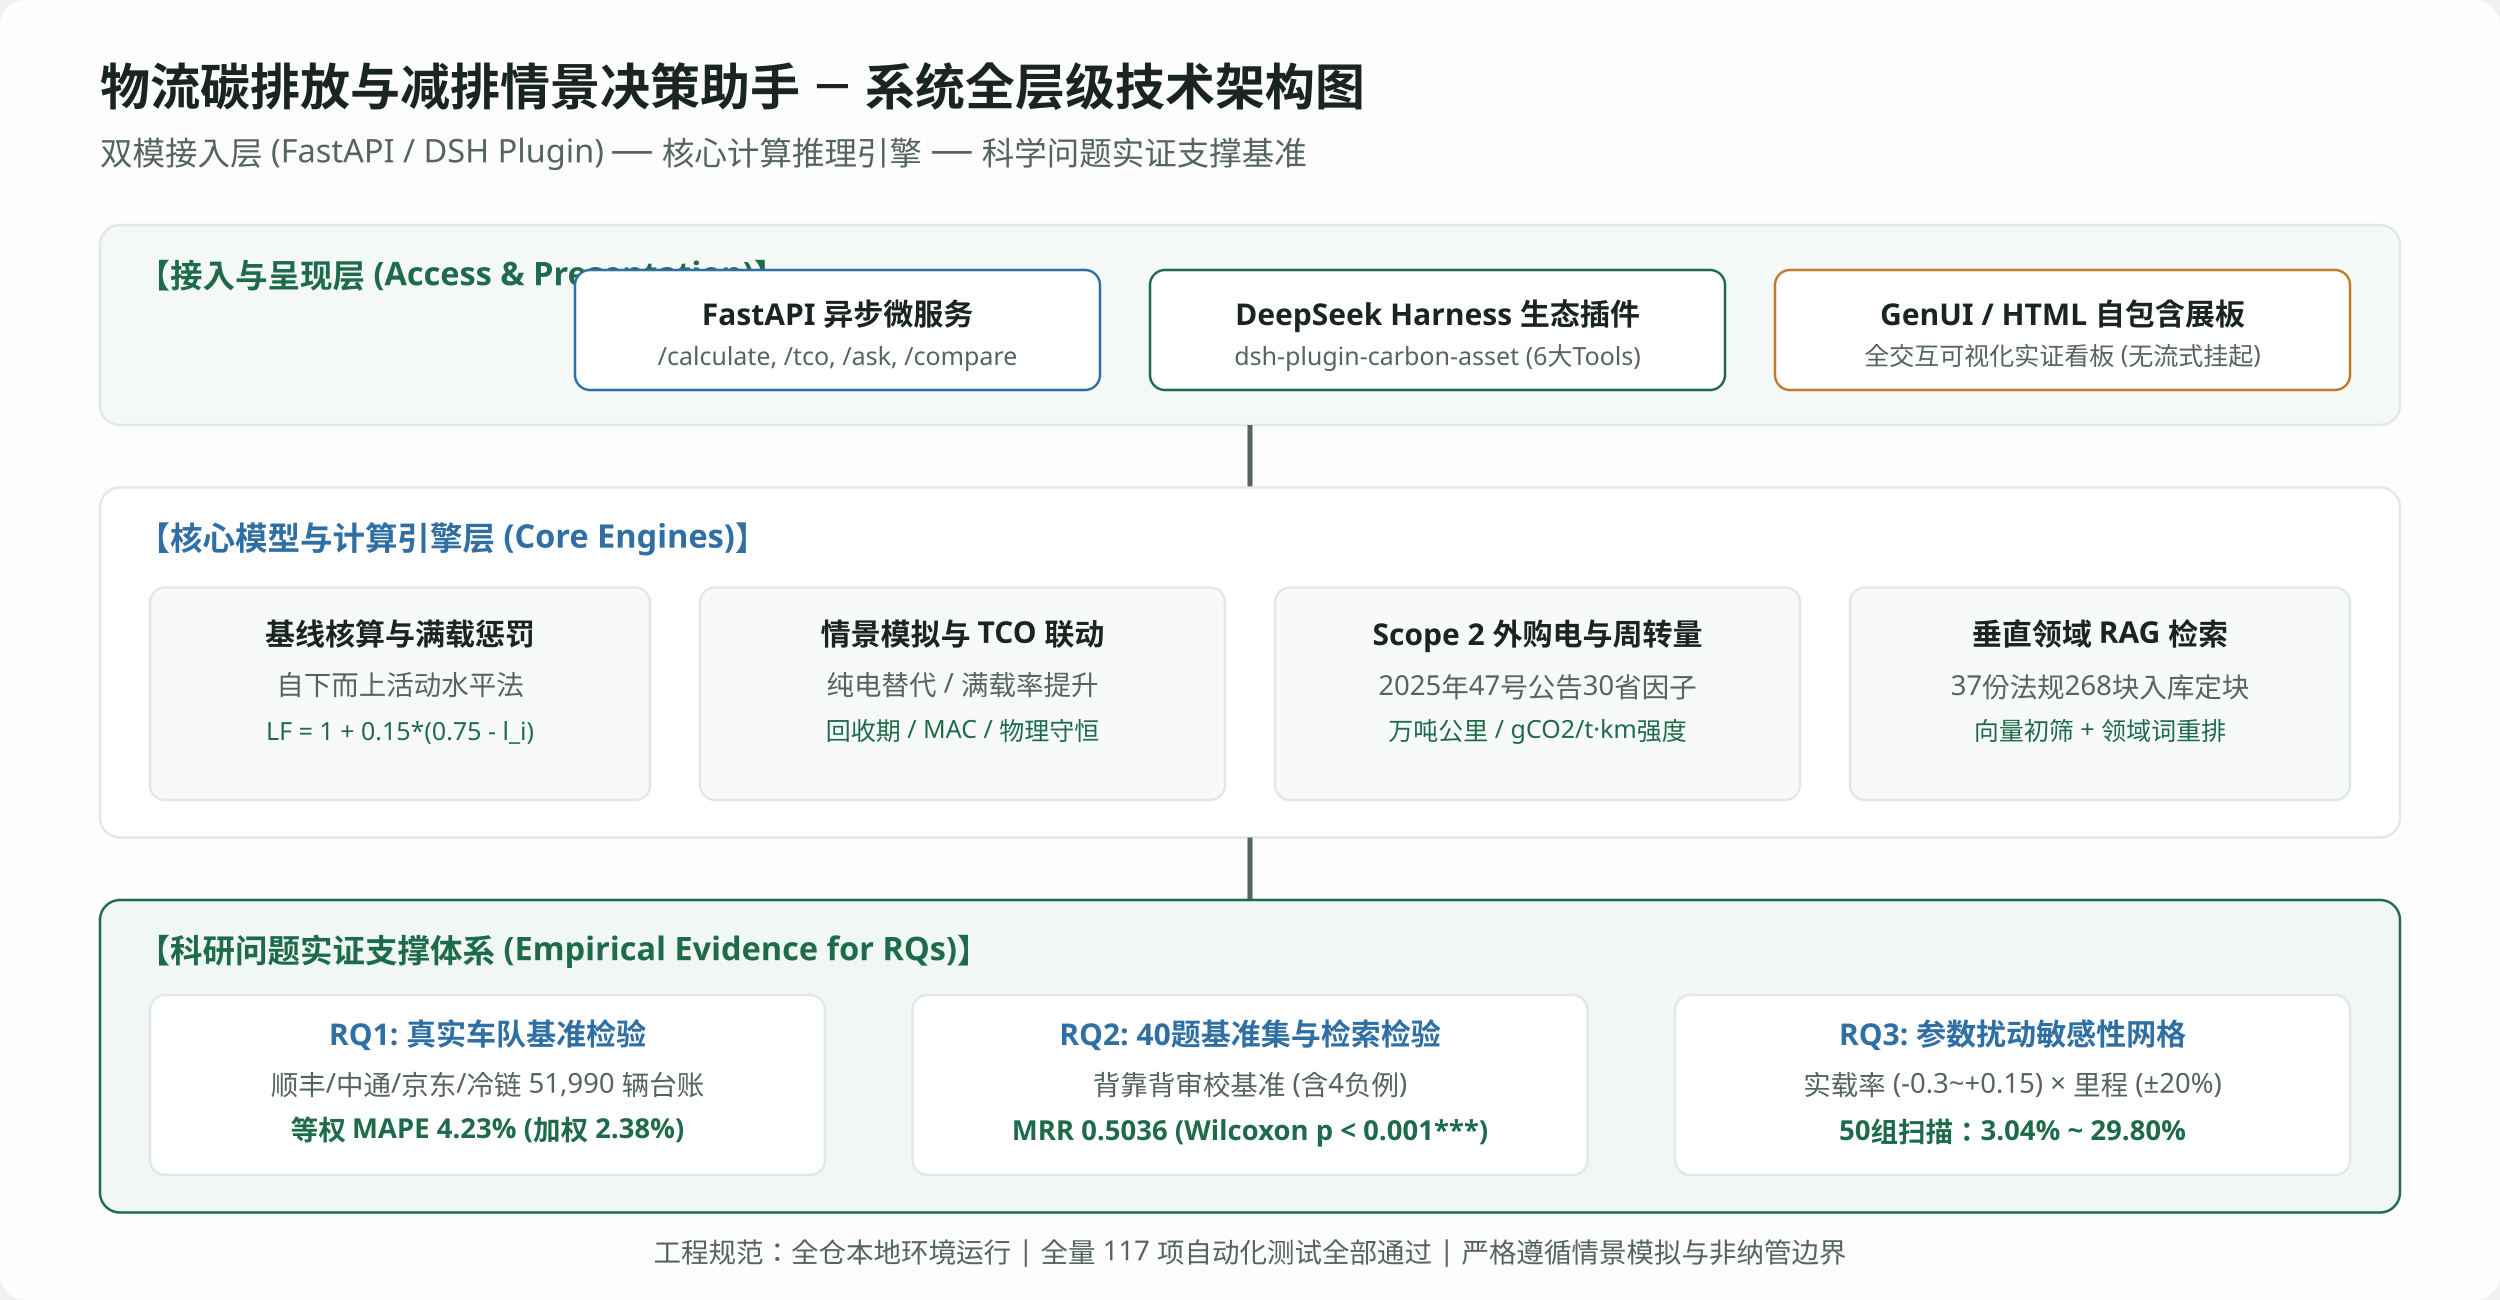
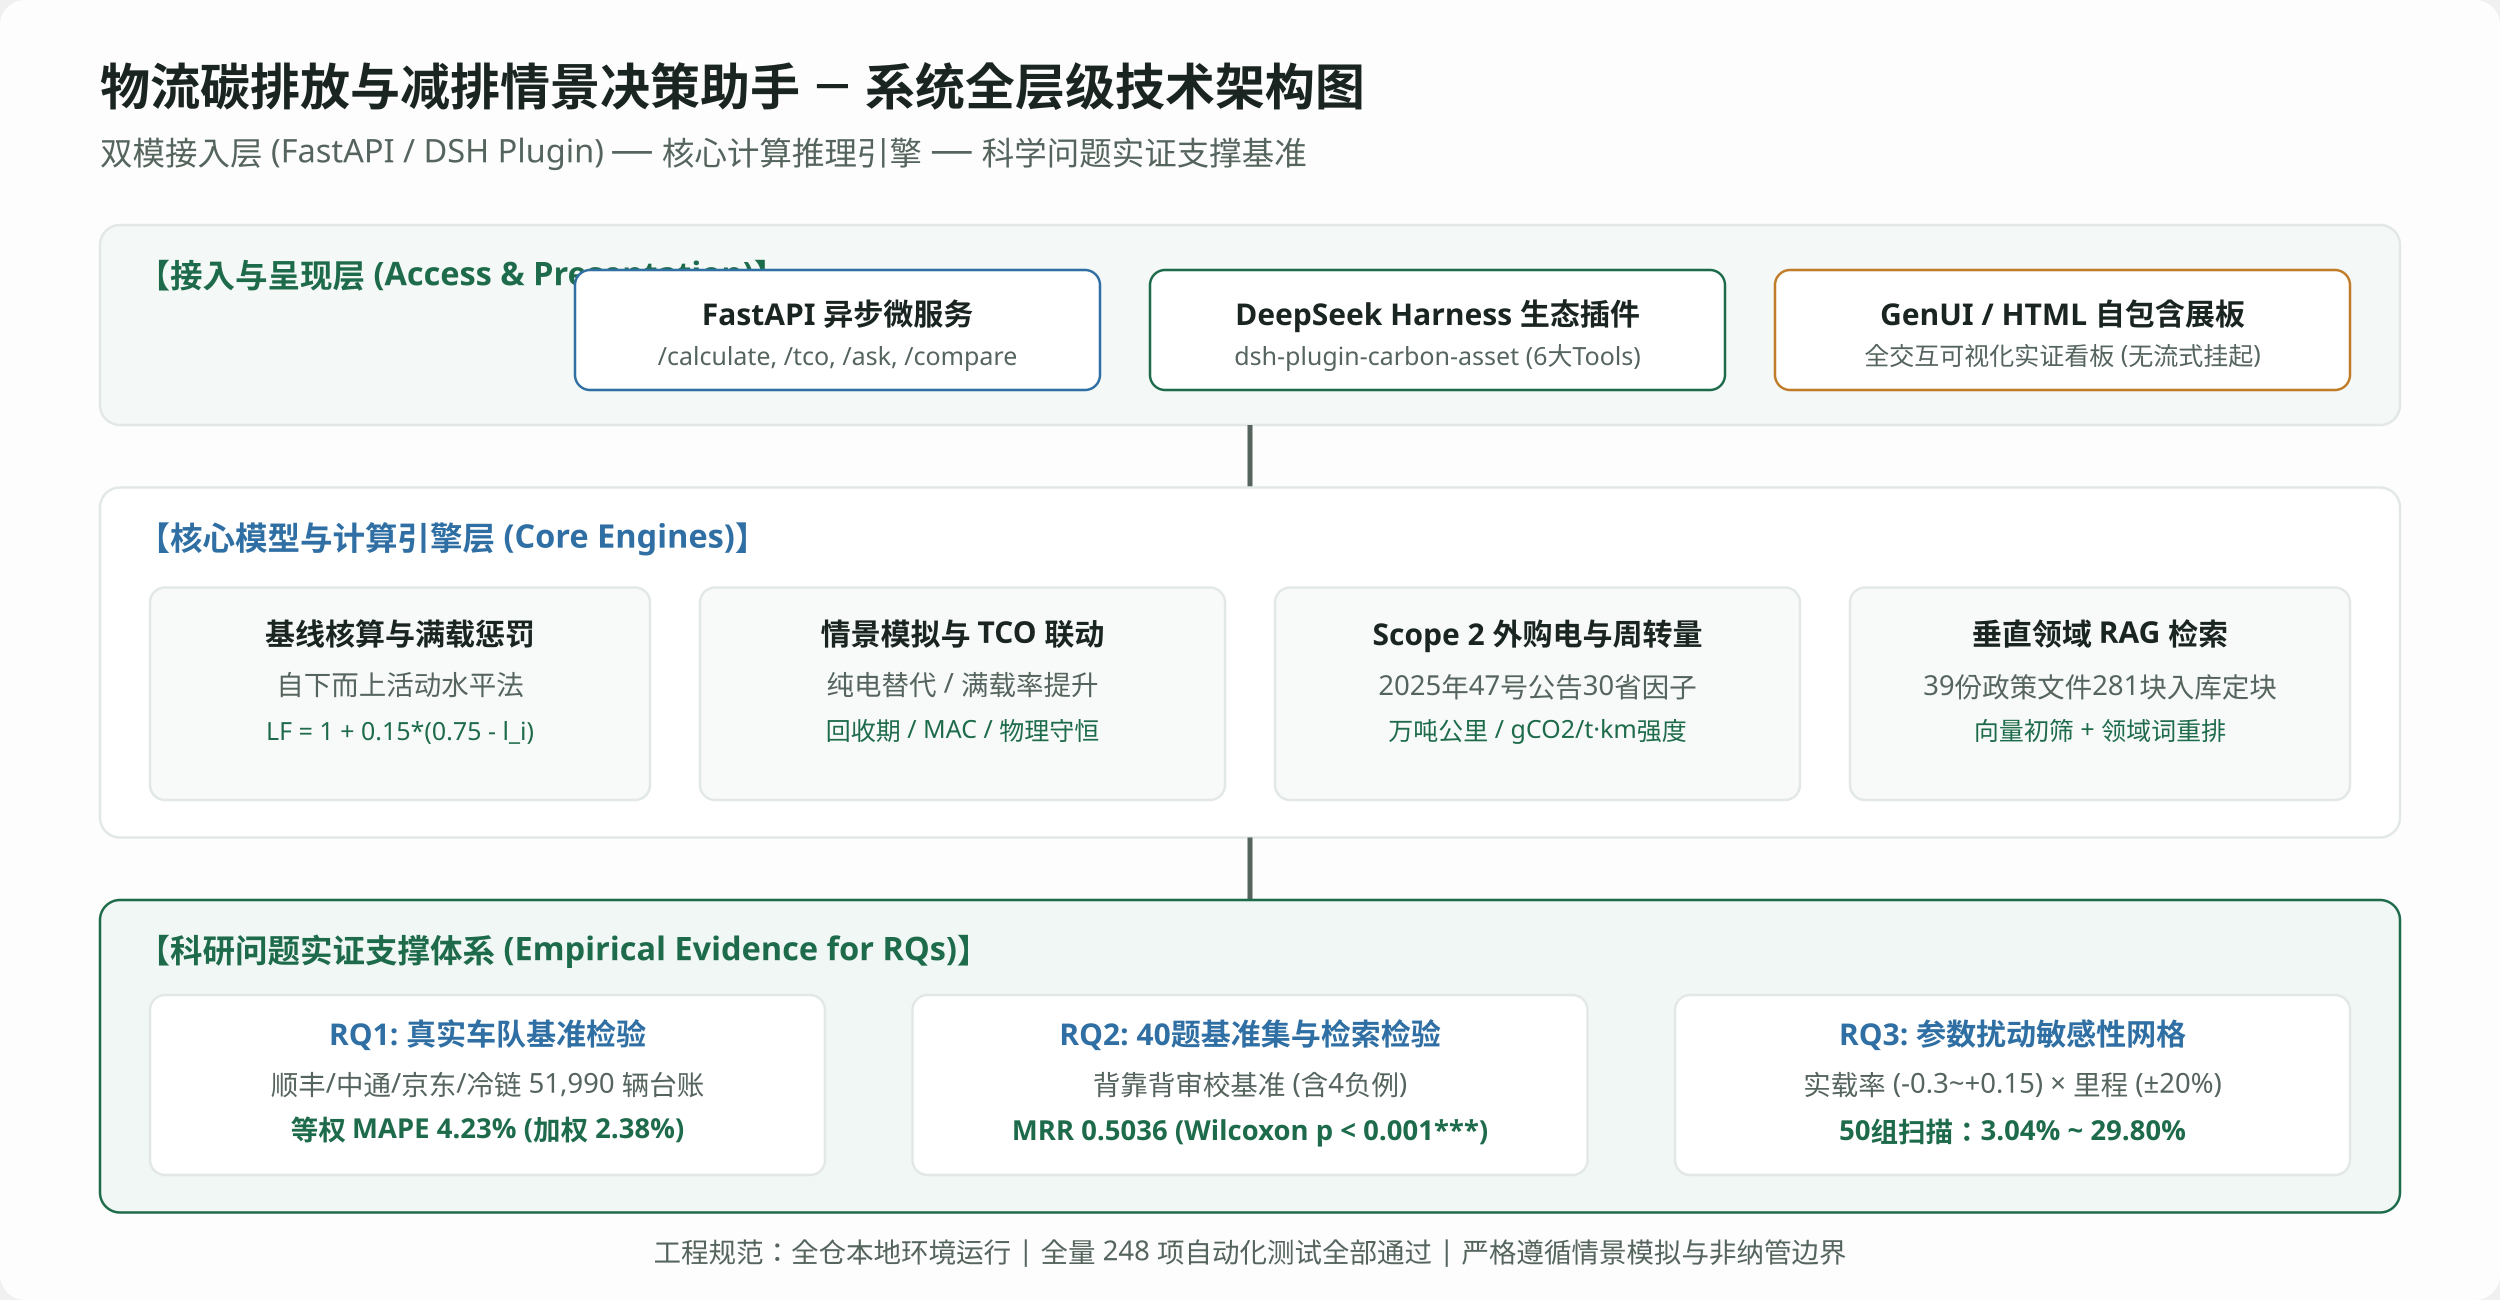
<svg xmlns="http://www.w3.org/2000/svg" viewBox="0 0 1000 520" width="100%" height="100%" style="background:#ffffff; font-family:'Segoe UI', 'PingFang SC', 'Microsoft YaHei', sans-serif;">
  <rect width="1000" height="520" fill="#fcfdfc" rx="10" />
  <text x="40" y="42" font-size="20" font-weight="bold" fill="#1a2521">物流碳排放与减排情景决策助手 ─ 系统全层级技术架构图</text>
  <text x="40" y="66" font-size="13" fill="#55645d">双模接入层 (FastAPI / DSH Plugin) ── 核心计算推理引擎 ── 科学问题实证支撑基准</text>
  <rect x="40" y="90" width="920" height="80" fill="#f4f8f6" stroke="#e2e8e5" rx="8" />
  <text x="55" y="115" font-size="13" font-weight="bold" fill="#1e6b4b">【接入与呈现层 (Access &amp; Presentation)】</text>
  <rect x="230" y="108" width="210" height="48" fill="#ffffff" stroke="#2f6fa3" rx="6" />
  <text x="335" y="130" font-size="12" font-weight="600" fill="#1a2521" text-anchor="middle">FastAPI 异步微服务</text>
  <text x="335" y="146" font-size="10" fill="#55645d" text-anchor="middle">/calculate, /tco, /ask, /compare</text>
  <rect x="460" y="108" width="230" height="48" fill="#ffffff" stroke="#1e6b4b" rx="6" />
  <text x="575" y="130" font-size="12" font-weight="600" fill="#1a2521" text-anchor="middle">DeepSeek Harness 生态插件</text>
  <text x="575" y="146" font-size="10" fill="#55645d" text-anchor="middle">dsh-plugin-carbon-asset (6大Tools)</text>
  <rect x="710" y="108" width="230" height="48" fill="#ffffff" stroke="#c07c2a" rx="6" />
  <text x="825" y="130" font-size="12" font-weight="600" fill="#1a2521" text-anchor="middle">GenUI / HTML 自包含展板</text>
  <text x="825" y="146" font-size="10" fill="#55645d" text-anchor="middle">全交互可视化实证看板 (无流式挂起)</text>
  <line x1="500" y1="170" x2="500" y2="195" stroke="#55645d" stroke-width="2" />
  <rect x="40" y="195" width="920" height="140" fill="#ffffff" stroke="#e2e8e5" rx="8" />
  <text x="55" y="220" font-size="13" font-weight="bold" fill="#2f6fa3">【核心模型与计算引擎层 (Core Engines)】</text>
  <rect x="60" y="235" width="200" height="85" fill="#f8faf9" stroke="#e2e8e5" rx="6" />
  <text x="160" y="258" font-size="12" font-weight="bold" fill="#1a2521" text-anchor="middle">基线核算与满载惩罚</text>
  <text x="160" y="278" font-size="11" fill="#55645d" text-anchor="middle">自下而上活动水平法</text>
  <text x="160" y="296" font-size="10" fill="#1e6b4b" text-anchor="middle">LF = 1 + 0.15*(0.75 - l_i)</text>
  <rect x="280" y="235" width="210" height="85" fill="#f8faf9" stroke="#e2e8e5" rx="6" />
  <text x="385" y="258" font-size="12" font-weight="bold" fill="#1a2521" text-anchor="middle">情景模拟与 TCO 联动</text>
  <text x="385" y="278" font-size="11" fill="#55645d" text-anchor="middle">纯电替代 / 满载率提升</text>
  <text x="385" y="296" font-size="10" fill="#1e6b4b" text-anchor="middle">回收期 / MAC / 物理守恒</text>
  <rect x="510" y="235" width="210" height="85" fill="#f8faf9" stroke="#e2e8e5" rx="6" />
  <text x="615" y="258" font-size="12" font-weight="bold" fill="#1a2521" text-anchor="middle">Scope 2 外购电与周转量</text>
  <text x="615" y="278" font-size="11" fill="#55645d" text-anchor="middle">2025年47号公告30省因子</text>
  <text x="615" y="296" font-size="10" fill="#1e6b4b" text-anchor="middle">万吨公里 / gCO2/t·km强度</text>
  <rect x="740" y="235" width="200" height="85" fill="#f8faf9" stroke="#e2e8e5" rx="6" />
  <text x="840" y="258" font-size="12" font-weight="bold" fill="#1a2521" text-anchor="middle">垂直领域 RAG 检索</text>
-   <text x="840" y="278" font-size="11" fill="#55645d" text-anchor="middle">37份法规268块入库定块</text>
+   <text x="840" y="278" font-size="11" fill="#55645d" text-anchor="middle">39份政策文件281块入库定块</text>
  <text x="840" y="296" font-size="10" fill="#1e6b4b" text-anchor="middle">向量初筛 + 领域词重排</text>
  <line x1="500" y1="335" x2="500" y2="360" stroke="#55645d" stroke-width="2" />
  <rect x="40" y="360" width="920" height="125" fill="#f0f7f4" stroke="#1e6b4b" rx="8" />
  <text x="55" y="385" font-size="13" font-weight="bold" fill="#1e6b4b">【科研问题实证支撑体系 (Empirical Evidence for RQs)】</text>
  <rect x="60" y="398" width="270" height="72" fill="#ffffff" stroke="#e2e8e5" rx="6" />
  <text x="195" y="418" font-size="12" font-weight="bold" fill="#2f6fa3" text-anchor="middle">RQ1: 真实车队基准检验</text>
  <text x="195" y="438" font-size="11" fill="#55645d" text-anchor="middle">顺丰/中通/京东/冷链 51,990 辆台账</text>
  <text x="195" y="456" font-size="11" font-weight="bold" fill="#1e6b4b" text-anchor="middle">等权 MAPE 4.23% (加权 2.38%)</text>
  <rect x="365" y="398" width="270" height="72" fill="#ffffff" stroke="#e2e8e5" rx="6" />
  <text x="500" y="418" font-size="12" font-weight="bold" fill="#2f6fa3" text-anchor="middle">RQ2: 40题基准集与检索检验</text>
  <text x="500" y="438" font-size="11" fill="#55645d" text-anchor="middle">背靠背审校基准 (含4负例)</text>
  <text x="500" y="456" font-size="11" font-weight="bold" fill="#1e6b4b" text-anchor="middle">MRR 0.5036 (Wilcoxon p &lt; 0.001***)</text>
  <rect x="670" y="398" width="270" height="72" fill="#ffffff" stroke="#e2e8e5" rx="6" />
  <text x="805" y="418" font-size="12" font-weight="bold" fill="#2f6fa3" text-anchor="middle">RQ3: 参数扰动敏感性网格</text>
  <text x="805" y="438" font-size="11" fill="#55645d" text-anchor="middle">实载率 (-0.3~+0.15) × 里程 (±20%)</text>
  <text x="805" y="456" font-size="11" font-weight="bold" fill="#1e6b4b" text-anchor="middle">50组扫描：3.04% ~ 29.80%</text>
-   <text x="500" y="505" font-size="11" fill="#55645d" text-anchor="middle">工程规范：全仓本地环境运行 | 全量 117 项自动化测试全部通过 | 严格遵循情景模拟与非纳管边界</text>
+   <text x="500" y="505" font-size="11" fill="#55645d" text-anchor="middle">工程规范：全仓本地环境运行 | 全量 248 项自动化测试全部通过 | 严格遵循情景模拟与非纳管边界</text>
</svg>
